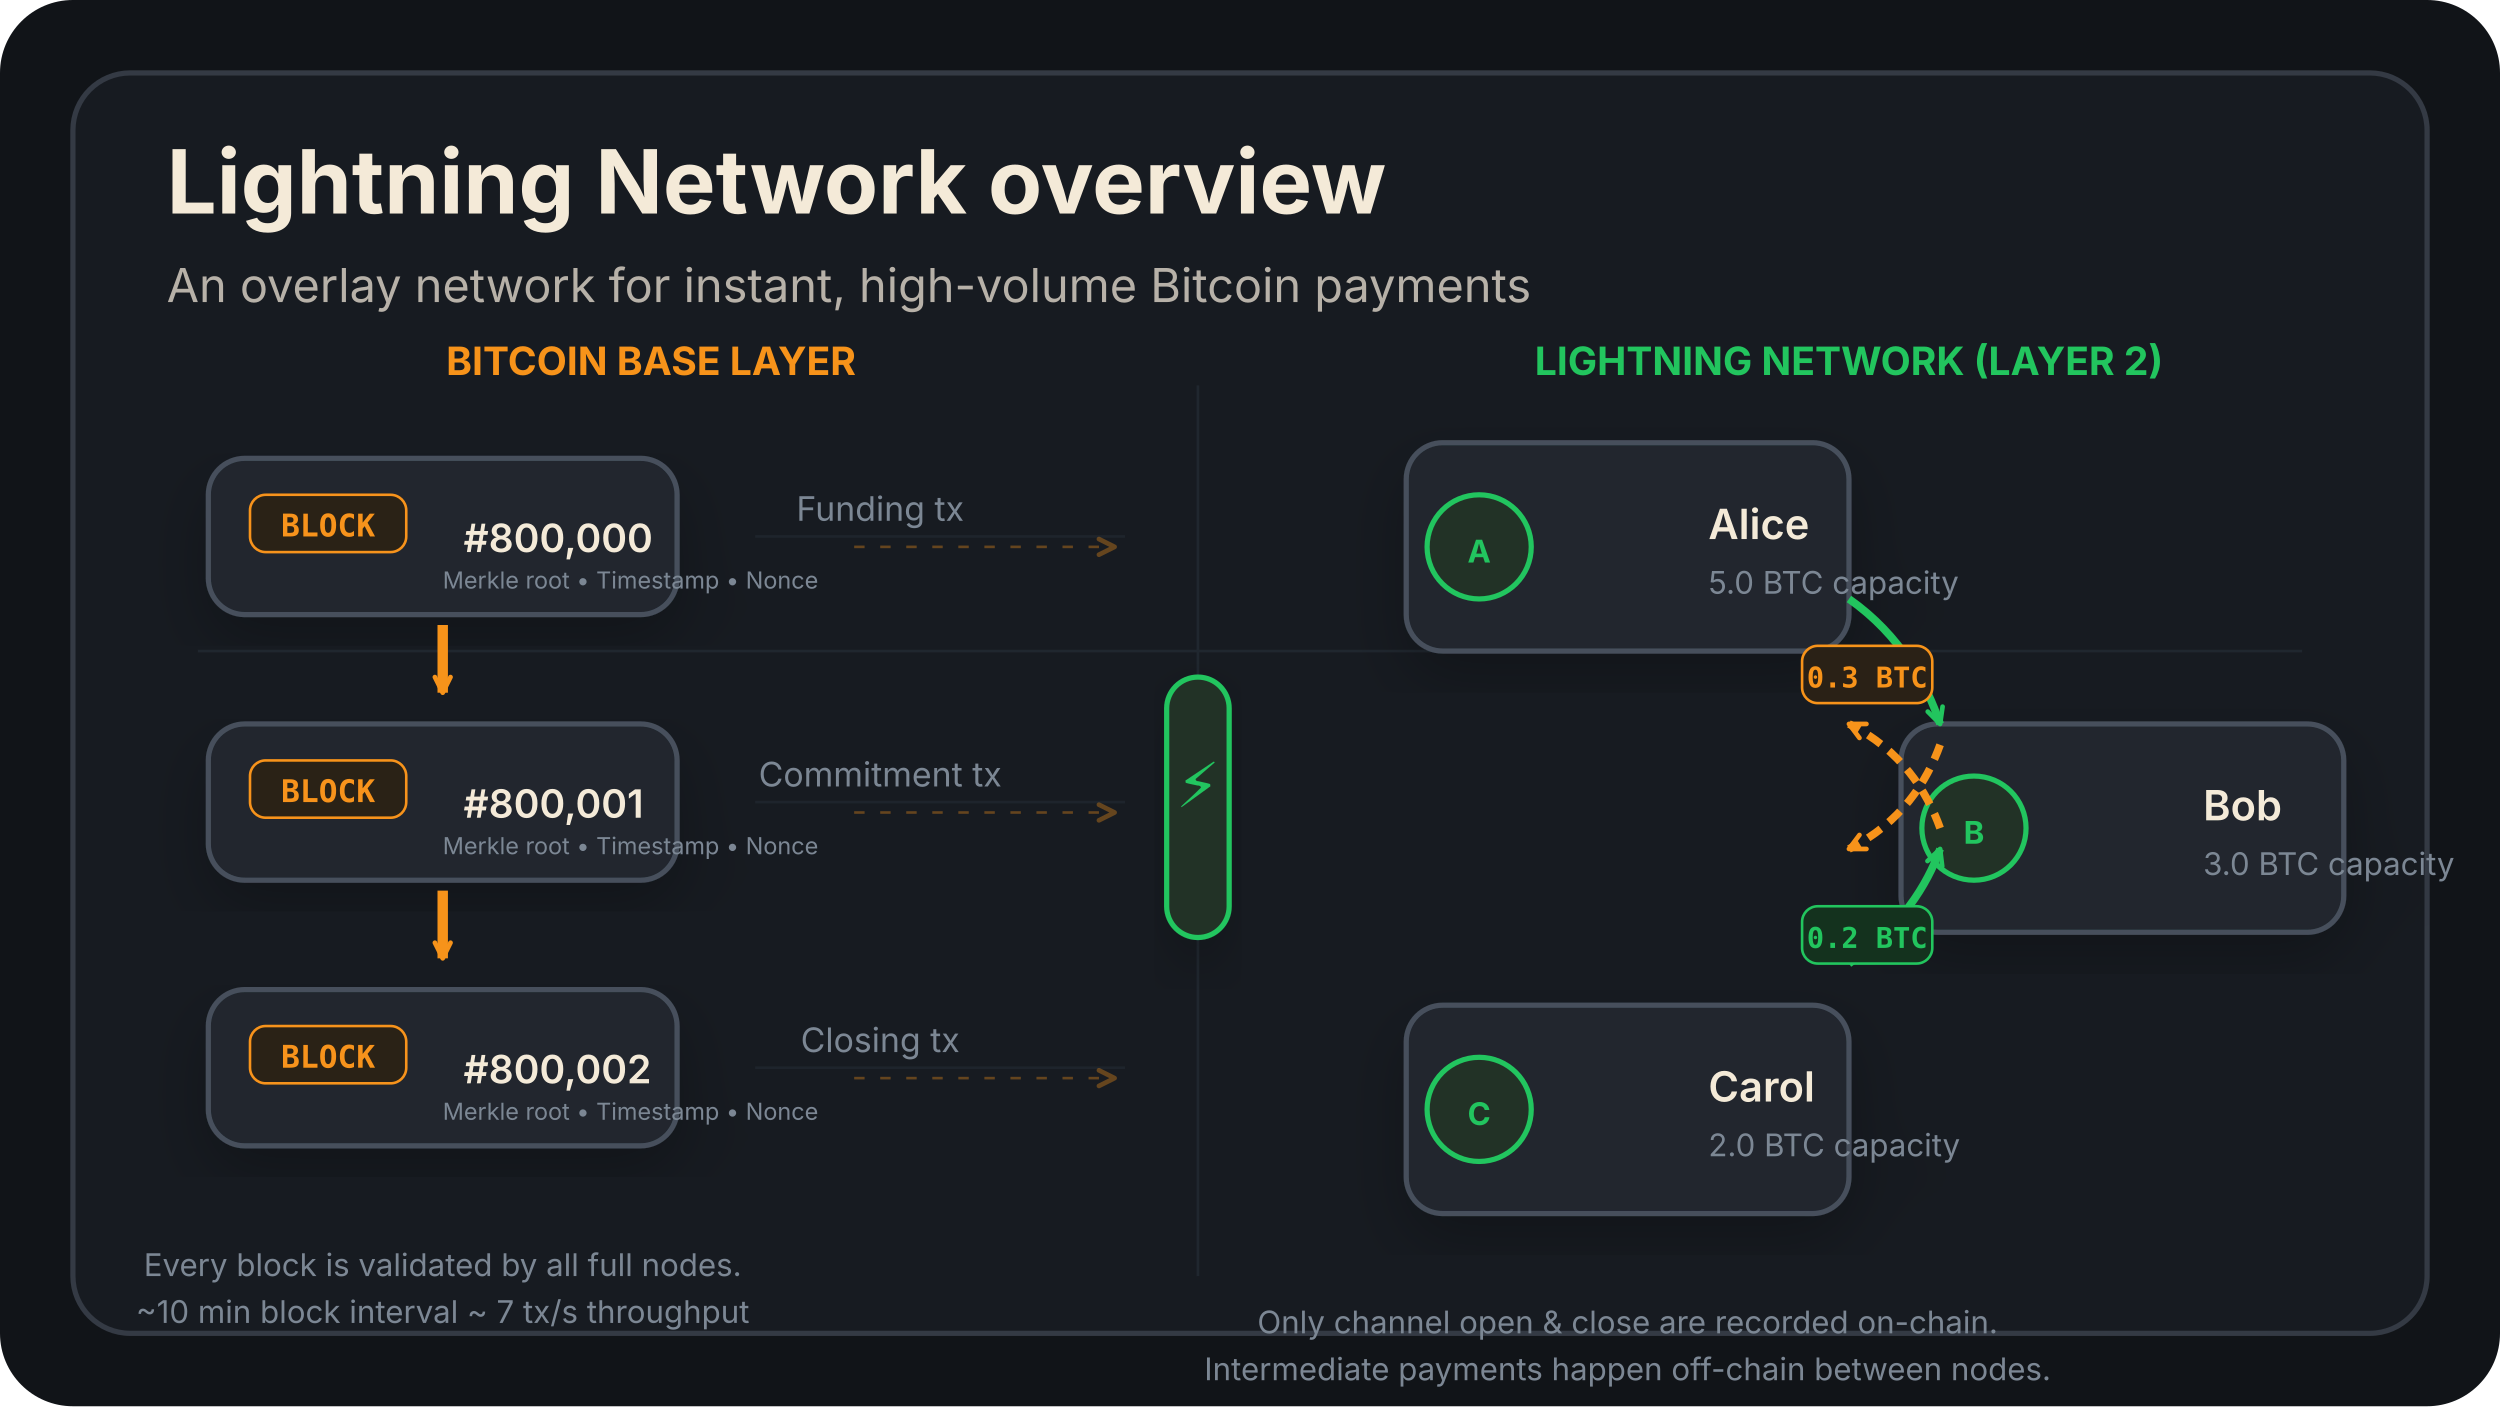
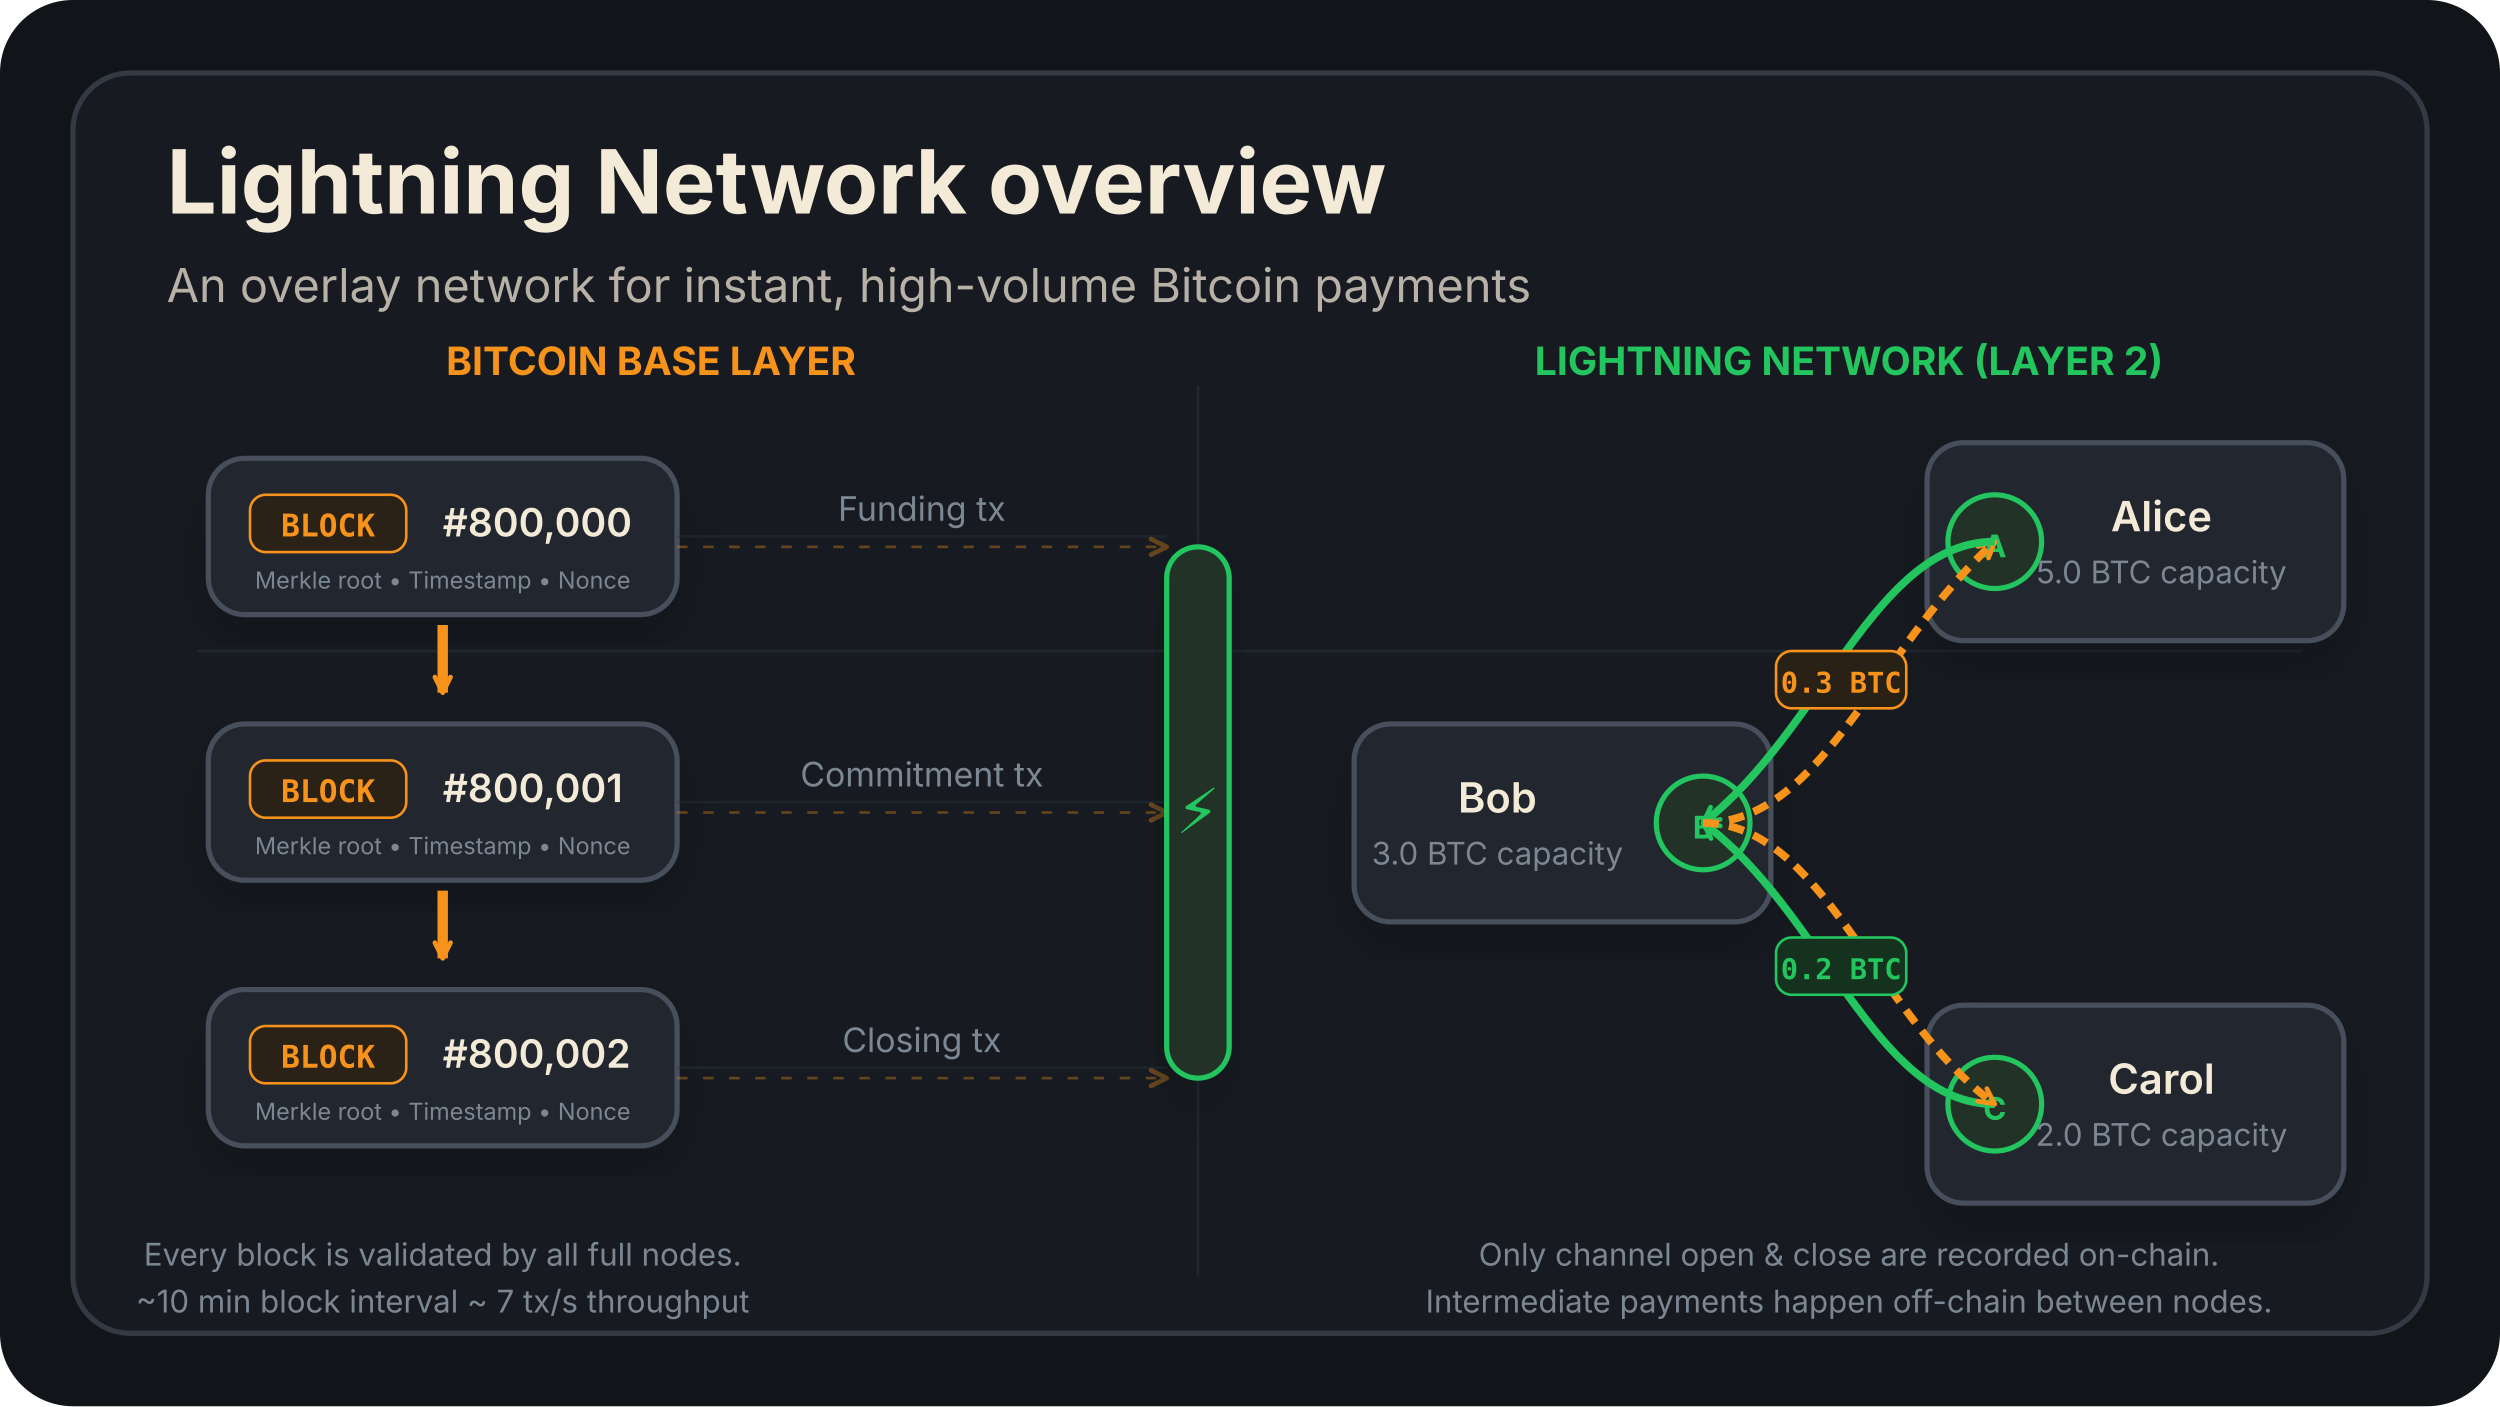
<svg xmlns="http://www.w3.org/2000/svg" width="960" height="540" viewBox="0 0 960 540" fill="none" role="img" aria-labelledby="title desc">
  <defs>
    <marker id="arrow-orange" markerWidth="10" markerHeight="10" refX="8" refY="5" orient="auto" markerUnits="userSpaceOnUse">
      <path d="M2 2L8 5L2 8" fill="none" stroke="#F7931A" stroke-width="1.8" stroke-linecap="round" stroke-linejoin="round" />
    </marker>
    <marker id="arrow-muted" markerWidth="10" markerHeight="10" refX="8" refY="5" orient="auto" markerUnits="userSpaceOnUse">
      <path d="M2 2L8 5L2 8" fill="none" stroke="#7C8794" stroke-width="1.8" stroke-linecap="round" stroke-linejoin="round" />
    </marker>
    <marker id="arrow-green" markerWidth="10" markerHeight="10" refX="8" refY="5" orient="auto" markerUnits="userSpaceOnUse">
      <path d="M2 2L8 5L2 8" fill="none" stroke="#22C55E" stroke-width="1.8" stroke-linecap="round" stroke-linejoin="round" />
    </marker>
    <filter id="soft" x="-20%" y="-20%" width="140%" height="140%">
      <feDropShadow dx="0" dy="10" stdDeviation="12" flood-color="#000000" flood-opacity="0.24" />
    </filter>
  </defs>
  <rect width="960" height="540" rx="28" fill="#111418" />
  <rect x="28" y="28" width="904" height="484" rx="22" fill="#171B21" stroke="#343A44" stroke-width="2" />
  <text x="64" y="82" fill="#F4EAD8" font-family="Inter, Arial, sans-serif" font-size="34" font-weight="700">Lightning Network overview</text>
  <text x="64" y="116" fill="#B7B1A8" font-family="Inter, Arial, sans-serif" font-size="18">An overlay network for instant, high-volume Bitcoin payments</text>
  <g stroke="#28313B" stroke-width="1" opacity="0.55">
    <path d="M76 250H884" />
    <path d="M460 148V490" />
  </g>
  <text x="250" y="144" text-anchor="middle" fill="#F7931A" font-family="Inter, Arial, sans-serif" font-size="15" font-weight="700">BITCOIN BASE LAYER</text>
  <text x="710" y="144" text-anchor="middle" fill="#22C55E" font-family="Inter, Arial, sans-serif" font-size="15" font-weight="700">LIGHTNING NETWORK (LAYER 2)</text>
  <g filter="url(#soft)">
    <rect x="80" y="176" width="180" height="60" rx="14" fill="#20252D" stroke="#46505C" stroke-width="2" />
    <rect x="96" y="190" width="60" height="22" rx="6" fill="#2A2116" stroke="#F7931A" stroke-width="1" />
    <text x="126" y="206" text-anchor="middle" fill="#F7931A" font-family="JetBrains Mono, monospace" font-size="12" font-weight="700">BLOCK</text>
-     <text x="178" y="212" fill="#F4EAD8" font-family="Inter, Arial, sans-serif" font-size="15" font-weight="600">#800,000</text>
-     <text x="170" y="226" fill="#7C8794" font-family="Inter, Arial, sans-serif" font-size="9">Merkle root • Timestamp • Nonce</text>
+     <text x="170" y="206" fill="#F4EAD8" font-family="Inter, Arial, sans-serif" font-size="15" font-weight="600">#800,000</text>
+     <text x="170" y="226" text-anchor="middle" fill="#7C8794" font-family="Inter, Arial, sans-serif" font-size="9">Merkle root • Timestamp • Nonce</text>
  </g>
  <path d="M170 240V266" stroke="#F7931A" stroke-width="4" marker-end="url(#arrow-orange)" />
  <g filter="url(#soft)">
    <rect x="80" y="278" width="180" height="60" rx="14" fill="#20252D" stroke="#46505C" stroke-width="2" />
    <rect x="96" y="292" width="60" height="22" rx="6" fill="#2A2116" stroke="#F7931A" stroke-width="1" />
    <text x="126" y="308" text-anchor="middle" fill="#F7931A" font-family="JetBrains Mono, monospace" font-size="12" font-weight="700">BLOCK</text>
-     <text x="178" y="314" fill="#F4EAD8" font-family="Inter, Arial, sans-serif" font-size="15" font-weight="600">#800,001</text>
-     <text x="170" y="328" fill="#7C8794" font-family="Inter, Arial, sans-serif" font-size="9">Merkle root • Timestamp • Nonce</text>
+     <text x="170" y="308" fill="#F4EAD8" font-family="Inter, Arial, sans-serif" font-size="15" font-weight="600">#800,001</text>
+     <text x="170" y="328" text-anchor="middle" fill="#7C8794" font-family="Inter, Arial, sans-serif" font-size="9">Merkle root • Timestamp • Nonce</text>
  </g>
  <path d="M170 342V368" stroke="#F7931A" stroke-width="4" marker-end="url(#arrow-orange)" />
  <g filter="url(#soft)">
    <rect x="80" y="380" width="180" height="60" rx="14" fill="#20252D" stroke="#46505C" stroke-width="2" />
    <rect x="96" y="394" width="60" height="22" rx="6" fill="#2A2116" stroke="#F7931A" stroke-width="1" />
    <text x="126" y="410" text-anchor="middle" fill="#F7931A" font-family="JetBrains Mono, monospace" font-size="12" font-weight="700">BLOCK</text>
-     <text x="178" y="416" fill="#F4EAD8" font-family="Inter, Arial, sans-serif" font-size="15" font-weight="600">#800,002</text>
-     <text x="170" y="430" fill="#7C8794" font-family="Inter, Arial, sans-serif" font-size="9">Merkle root • Timestamp • Nonce</text>
+     <text x="170" y="410" fill="#F4EAD8" font-family="Inter, Arial, sans-serif" font-size="15" font-weight="600">#800,002</text>
+     <text x="170" y="430" text-anchor="middle" fill="#7C8794" font-family="Inter, Arial, sans-serif" font-size="9">Merkle root • Timestamp • Nonce</text>
  </g>
  <g stroke="#28313B" stroke-width="1" opacity="0.4">
-     <path d="M290 206H432" />
-     <path d="M290 308H432" />
-     <path d="M290 410H432" />
+     <path d="M260 206H448" />
+     <path d="M260 308H448" />
+     <path d="M260 410H448" />
  </g>
-   <text x="338" y="200" fill="#7C8794" font-family="Inter, Arial, sans-serif" font-size="13" text-anchor="middle">Funding tx</text>
-   <text x="338" y="302" fill="#7C8794" font-family="Inter, Arial, sans-serif" font-size="13" text-anchor="middle">Commitment tx</text>
-   <text x="338" y="404" fill="#7C8794" font-family="Inter, Arial, sans-serif" font-size="13" text-anchor="middle">Closing tx</text>
+   <text x="354" y="200" fill="#7C8794" font-family="Inter, Arial, sans-serif" font-size="13" text-anchor="middle">Funding tx</text>
+   <text x="354" y="302" fill="#7C8794" font-family="Inter, Arial, sans-serif" font-size="13" text-anchor="middle">Commitment tx</text>
+   <text x="354" y="404" fill="#7C8794" font-family="Inter, Arial, sans-serif" font-size="13" text-anchor="middle">Closing tx</text>
  <g stroke="#F7931A" stroke-width="1" opacity="0.35" stroke-dasharray="4 6">
-     <path d="M328 210H428" marker-end="url(#arrow-orange)" />
-     <path d="M328 312H428" marker-end="url(#arrow-orange)" />
-     <path d="M328 414H428" marker-end="url(#arrow-orange)" />
+     <path d="M260 210H448" marker-end="url(#arrow-orange)" />
+     <path d="M260 312H448" marker-end="url(#arrow-orange)" />
+     <path d="M260 414H448" marker-end="url(#arrow-orange)" />
  </g>
  <g filter="url(#soft)">
-     <rect x="448" y="260" width="24" height="100" rx="12" fill="#203327" stroke="#22C55E" stroke-width="2" />
-     <text x="460" y="310" text-anchor="middle" fill="#22C55E" font-family="Inter, Arial, sans-serif" font-size="24">⚡</text>
+     <rect x="448" y="210" width="24" height="204" rx="12" fill="#203327" stroke="#22C55E" stroke-width="2" />
+     <text x="460" y="320" text-anchor="middle" fill="#22C55E" font-family="Inter, Arial, sans-serif" font-size="24">⚡</text>
  </g>
  <g filter="url(#soft)">
-     <rect x="540" y="170" width="170" height="80" rx="14" fill="#20252D" stroke="#46505C" stroke-width="2" />
-     <circle cx="568" cy="210" r="20" fill="#203327" stroke="#22C55E" stroke-width="2" />
-     <text x="568" y="216" text-anchor="middle" fill="#22C55E" font-family="Inter, Arial, sans-serif" font-size="12" font-weight="700">A</text>
-     <text x="656" y="207" fill="#F4EAD8" font-family="Inter, Arial, sans-serif" font-size="16" font-weight="600">Alice</text>
-     <text x="656" y="228" fill="#7C8794" font-family="Inter, Arial, sans-serif" font-size="12">5.0 BTC capacity</text>
+     <rect x="520" y="278" width="160" height="76" rx="14" fill="#20252D" stroke="#46505C" stroke-width="2" />
+     <circle cx="654" cy="316" r="18" fill="#203327" stroke="#22C55E" stroke-width="2" />
+     <text x="654" y="322" text-anchor="middle" fill="#22C55E" font-family="Inter, Arial, sans-serif" font-size="12" font-weight="700">B</text>
+     <text x="575" y="312" text-anchor="middle" fill="#F4EAD8" font-family="Inter, Arial, sans-serif" font-size="16" font-weight="600">Bob</text>
+     <text x="575" y="332" text-anchor="middle" fill="#7C8794" font-family="Inter, Arial, sans-serif" font-size="12">3.0 BTC capacity</text>
  </g>
  <g filter="url(#soft)">
-     <rect x="730" y="278" width="170" height="80" rx="14" fill="#20252D" stroke="#46505C" stroke-width="2" />
-     <circle cx="758" cy="318" r="20" fill="#203327" stroke="#22C55E" stroke-width="2" />
-     <text x="758" y="324" text-anchor="middle" fill="#22C55E" font-family="Inter, Arial, sans-serif" font-size="12" font-weight="700">B</text>
-     <text x="846" y="315" fill="#F4EAD8" font-family="Inter, Arial, sans-serif" font-size="16" font-weight="600">Bob</text>
-     <text x="846" y="336" fill="#7C8794" font-family="Inter, Arial, sans-serif" font-size="12">3.0 BTC capacity</text>
+     <rect x="740" y="170" width="160" height="76" rx="14" fill="#20252D" stroke="#46505C" stroke-width="2" />
+     <circle cx="766" cy="208" r="18" fill="#203327" stroke="#22C55E" stroke-width="2" />
+     <text x="766" y="214" text-anchor="middle" fill="#22C55E" font-family="Inter, Arial, sans-serif" font-size="12" font-weight="700">A</text>
+     <text x="830" y="204" text-anchor="middle" fill="#F4EAD8" font-family="Inter, Arial, sans-serif" font-size="16" font-weight="600">Alice</text>
+     <text x="830" y="224" text-anchor="middle" fill="#7C8794" font-family="Inter, Arial, sans-serif" font-size="12">5.0 BTC capacity</text>
  </g>
  <g filter="url(#soft)">
-     <rect x="540" y="386" width="170" height="80" rx="14" fill="#20252D" stroke="#46505C" stroke-width="2" />
-     <circle cx="568" cy="426" r="20" fill="#203327" stroke="#22C55E" stroke-width="2" />
-     <text x="568" y="432" text-anchor="middle" fill="#22C55E" font-family="Inter, Arial, sans-serif" font-size="12" font-weight="700">C</text>
-     <text x="656" y="423" fill="#F4EAD8" font-family="Inter, Arial, sans-serif" font-size="16" font-weight="600">Carol</text>
-     <text x="656" y="444" fill="#7C8794" font-family="Inter, Arial, sans-serif" font-size="12">2.0 BTC capacity</text>
+     <rect x="740" y="386" width="160" height="76" rx="14" fill="#20252D" stroke="#46505C" stroke-width="2" />
+     <circle cx="766" cy="424" r="18" fill="#203327" stroke="#22C55E" stroke-width="2" />
+     <text x="766" y="430" text-anchor="middle" fill="#22C55E" font-family="Inter, Arial, sans-serif" font-size="12" font-weight="700">C</text>
+     <text x="830" y="420" text-anchor="middle" fill="#F4EAD8" font-family="Inter, Arial, sans-serif" font-size="16" font-weight="600">Carol</text>
+     <text x="830" y="440" text-anchor="middle" fill="#7C8794" font-family="Inter, Arial, sans-serif" font-size="12">2.0 BTC capacity</text>
  </g>
-   <path d="M710 230C730 244 740 263 745 278" stroke="#22C55E" stroke-width="3" marker-end="url(#arrow-green)" fill="none" />
-   <path d="M745 286C740 300 730 316 710 326" stroke="#F7931A" stroke-width="3" marker-end="url(#arrow-orange)" fill="none" stroke-dasharray="6 4" />
-   <path d="M710 370C730 356 740 340 745 326" stroke="#22C55E" stroke-width="3" marker-end="url(#arrow-green)" fill="none" />
-   <path d="M745 318C740 304 730 288 710 278" stroke="#F7931A" stroke-width="3" marker-end="url(#arrow-orange)" fill="none" stroke-dasharray="6 4" />
-   <rect x="692" y="248" width="50" height="22" rx="6" fill="#2A2116" stroke="#F7931A" stroke-width="1" />
-   <text x="717" y="264" text-anchor="middle" fill="#F7931A" font-family="JetBrains Mono, monospace" font-size="11" font-weight="700">0.3 BTC</text>
-   <rect x="692" y="348" width="50" height="22" rx="6" fill="#14321E" stroke="#22C55E" stroke-width="1" />
-   <text x="717" y="364" text-anchor="middle" fill="#22C55E" font-family="JetBrains Mono, monospace" font-size="11" font-weight="700">0.2 BTC</text>
-   <text x="625" y="512" fill="#7C8794" font-family="Inter, Arial, sans-serif" font-size="12" text-anchor="middle">Only channel open &amp; close are recorded on-chain.</text>
-   <text x="625" y="530" fill="#7C8794" font-family="Inter, Arial, sans-serif" font-size="12" text-anchor="middle">Intermediate payments happen off-chain between nodes.</text>
-   <text x="170" y="490" fill="#7C8794" font-family="Inter, Arial, sans-serif" font-size="12" text-anchor="middle">Every block is validated by all full nodes.</text>
-   <text x="170" y="508" fill="#7C8794" font-family="Inter, Arial, sans-serif" font-size="12" text-anchor="middle">~10 min block interval ~ 7 tx/s throughput</text>
+   <path d="M654 316C700 316 720 250 766 208" stroke="#F7931A" stroke-width="3" marker-end="url(#arrow-orange)" fill="none" stroke-dasharray="6 4" />
+   <path d="M766 208C720 208 700 280 654 316" stroke="#22C55E" stroke-width="3" marker-end="url(#arrow-green)" fill="none" />
+   <path d="M766 424C720 424 700 350 654 316" stroke="#22C55E" stroke-width="3" marker-end="url(#arrow-green)" fill="none" />
+   <path d="M654 316C700 316 720 390 766 424" stroke="#F7931A" stroke-width="3" marker-end="url(#arrow-orange)" fill="none" stroke-dasharray="6 4" />
+   <rect x="682" y="250" width="50" height="22" rx="6" fill="#2A2116" stroke="#F7931A" stroke-width="1" />
+   <text x="707" y="266" text-anchor="middle" fill="#F7931A" font-family="JetBrains Mono, monospace" font-size="11" font-weight="700">0.3 BTC</text>
+   <rect x="682" y="360" width="50" height="22" rx="6" fill="#14321E" stroke="#22C55E" stroke-width="1" />
+   <text x="707" y="376" text-anchor="middle" fill="#22C55E" font-family="JetBrains Mono, monospace" font-size="11" font-weight="700">0.2 BTC</text>
+   <text x="170" y="486" fill="#7C8794" font-family="Inter, Arial, sans-serif" font-size="12" text-anchor="middle">Every block is validated by all full nodes.</text>
+   <text x="170" y="504" fill="#7C8794" font-family="Inter, Arial, sans-serif" font-size="12" text-anchor="middle">~10 min block interval ~ 7 tx/s throughput</text>
+   <text x="710" y="486" fill="#7C8794" font-family="Inter, Arial, sans-serif" font-size="12" text-anchor="middle">Only channel open &amp; close are recorded on-chain.</text>
+   <text x="710" y="504" fill="#7C8794" font-family="Inter, Arial, sans-serif" font-size="12" text-anchor="middle">Intermediate payments happen off-chain between nodes.</text>
</svg>
